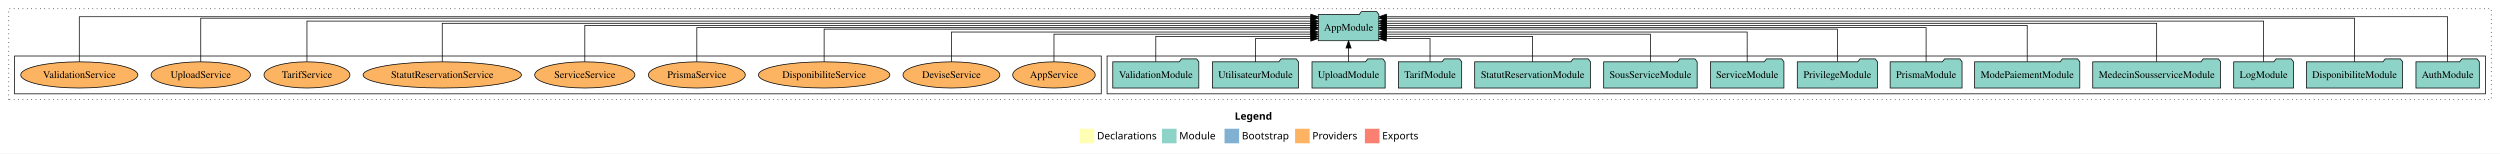
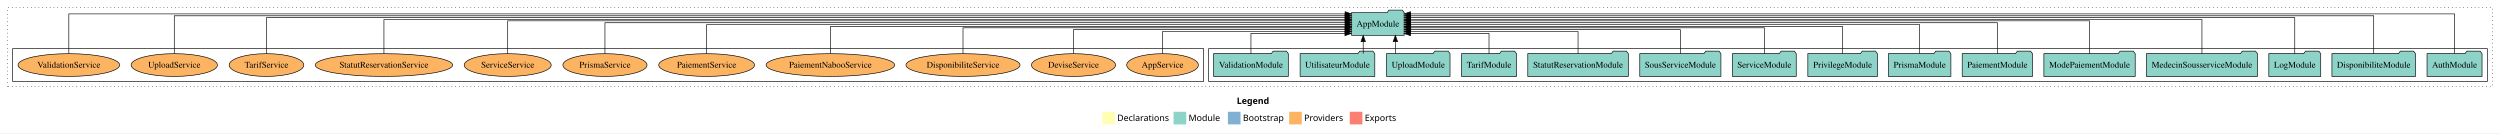
- <svg xmlns="http://www.w3.org/2000/svg" width="3437pt" height="211pt" viewBox="0.00 0.00 3437.00 211.00">
+ <svg xmlns="http://www.w3.org/2000/svg" width="3959pt" height="211pt" viewBox="0.00 0.00 3959.00 211.00">
  <g id="graph0" class="graph" transform="scale(1 1) rotate(0) translate(4 207)">
-     <polygon fill="white" stroke="transparent" points="-4,4 -4,-207 3433,-207 3433,4 -4,4" />
-     <text text-anchor="start" x="1693.51" y="-42.4" font-family="Times-12" font-weight="bold" font-size="14.00">Legend</text>
-     <polygon fill="#ffffb3" stroke="transparent" points="1480.5,-10 1480.5,-30 1500.5,-30 1500.5,-10 1480.5,-10" />
-     <text text-anchor="start" x="1504.13" y="-15.4" font-family="Times-12" font-size="14.00">  Declarations</text>
-     <polygon fill="#8dd3c7" stroke="transparent" points="1593.5,-10 1593.5,-30 1613.5,-30 1613.5,-10 1593.5,-10" />
-     <text text-anchor="start" x="1617.23" y="-15.4" font-family="Times-12" font-size="14.00">  Module</text>
-     <polygon fill="#80b1d3" stroke="transparent" points="1679.5,-10 1679.5,-30 1699.5,-30 1699.5,-10 1679.5,-10" />
-     <text text-anchor="start" x="1703.28" y="-15.4" font-family="Times-12" font-size="14.00">  Bootstrap</text>
-     <polygon fill="#fdb462" stroke="transparent" points="1776.5,-10 1776.5,-30 1796.5,-30 1796.5,-10 1776.5,-10" />
-     <text text-anchor="start" x="1800.17" y="-15.4" font-family="Times-12" font-size="14.00">  Providers</text>
-     <polygon fill="#fb8072" stroke="transparent" points="1872.5,-10 1872.5,-30 1892.5,-30 1892.5,-10 1872.5,-10" />
-     <text text-anchor="start" x="1896.23" y="-15.4" font-family="Times-12" font-size="14.00">  Exports</text>
+     <polygon fill="white" stroke="transparent" points="-4,4 -4,-207 3955,-207 3955,4 -4,4" />
+     <text text-anchor="start" x="1954.51" y="-42.4" font-family="Times-12" font-weight="bold" font-size="14.00">Legend</text>
+     <polygon fill="#ffffb3" stroke="transparent" points="1741.5,-10 1741.5,-30 1761.5,-30 1761.5,-10 1741.5,-10" />
+     <text text-anchor="start" x="1765.13" y="-15.4" font-family="Times-12" font-size="14.00">  Declarations</text>
+     <polygon fill="#8dd3c7" stroke="transparent" points="1854.5,-10 1854.5,-30 1874.5,-30 1874.5,-10 1854.5,-10" />
+     <text text-anchor="start" x="1878.23" y="-15.4" font-family="Times-12" font-size="14.00">  Module</text>
+     <polygon fill="#80b1d3" stroke="transparent" points="1940.5,-10 1940.5,-30 1960.5,-30 1960.5,-10 1940.5,-10" />
+     <text text-anchor="start" x="1964.28" y="-15.4" font-family="Times-12" font-size="14.00">  Bootstrap</text>
+     <polygon fill="#fdb462" stroke="transparent" points="2037.5,-10 2037.5,-30 2057.5,-30 2057.5,-10 2037.5,-10" />
+     <text text-anchor="start" x="2061.17" y="-15.4" font-family="Times-12" font-size="14.00">  Providers</text>
+     <polygon fill="#fb8072" stroke="transparent" points="2133.5,-10 2133.5,-30 2153.5,-30 2153.5,-10 2133.5,-10" />
+     <text text-anchor="start" x="2157.23" y="-15.4" font-family="Times-12" font-size="14.00">  Exports</text>
    <g id="clust1" class="cluster">
-       <polygon fill="none" stroke="black" stroke-dasharray="1,5" points="8,-70 8,-195 3421,-195 3421,-70 8,-70" />
+       <polygon fill="none" stroke="black" stroke-dasharray="1,5" points="8,-70 8,-195 3943,-195 3943,-70 8,-70" />
    </g>
    <g id="clust3" class="cluster">
-       <polygon fill="none" stroke="black" points="1518,-78 1518,-130 3413,-130 3413,-78 1518,-78" />
+       <polygon fill="none" stroke="black" points="1910,-78 1910,-130 3935,-130 3935,-78 1910,-78" />
    </g>
    <g id="clust6" class="cluster">
-       <polygon fill="none" stroke="black" points="16,-78 16,-130 1510,-130 1510,-78 16,-78" />
+       <polygon fill="none" stroke="black" points="16,-78 16,-130 1902,-130 1902,-78 16,-78" />
    </g>
    <g id="node1" class="node">
-       <polygon fill="#8dd3c7" stroke="black" points="3404.55,-122 3401.55,-126 3380.55,-126 3377.55,-122 3317.45,-122 3317.45,-86 3404.55,-86 3404.55,-122" />
-       <text text-anchor="middle" x="3361" y="-99.8" font-family="Times,serif" font-size="14.00">AuthModule</text>
+       <polygon fill="#8dd3c7" stroke="black" points="3926.55,-122 3923.55,-126 3902.55,-126 3899.55,-122 3839.45,-122 3839.45,-86 3926.55,-86 3926.55,-122" />
+       <text text-anchor="middle" x="3883" y="-99.8" font-family="Times,serif" font-size="14.00">AuthModule</text>
+     </g>
+     <g id="node16" class="node">
+       <polygon fill="#8dd3c7" stroke="black" points="2219.66,-187 2216.66,-191 2195.66,-191 2192.66,-187 2136.34,-187 2136.34,-151 2219.66,-151 2219.66,-187" />
+       <text text-anchor="middle" x="2178" y="-164.8" font-family="Times,serif" font-size="14.00">AppModule</text>
+     </g>
+     <g id="edge1" class="edge">
+       <path fill="none" stroke="black" d="M3883,-122.38C3883,-146.28 3883,-185 3883,-185 3883,-185 2229.72,-185 2229.72,-185" />
+       <polygon fill="black" stroke="black" points="2229.72,-181.5 2219.72,-185 2229.72,-188.5 2229.72,-181.5" />
+     </g>
+     <g id="node2" class="node">
+       <polygon fill="#8dd3c7" stroke="black" points="3821.16,-122 3818.16,-126 3797.16,-126 3794.16,-122 3688.84,-122 3688.84,-86 3821.16,-86 3821.16,-122" />
+       <text text-anchor="middle" x="3755" y="-99.8" font-family="Times,serif" font-size="14.00">DisponibiliteModule</text>
+     </g>
+     <g id="edge2" class="edge">
+       <path fill="none" stroke="black" d="M3755,-122.09C3755,-145.13 3755,-182 3755,-182 3755,-182 2229.77,-182 2229.77,-182" />
+       <polygon fill="black" stroke="black" points="2229.77,-178.5 2219.77,-182 2229.77,-185.5 2229.77,-178.5" />
+     </g>
+     <g id="node3" class="node">
+       <polygon fill="#8dd3c7" stroke="black" points="3671.1,-122 3668.1,-126 3647.1,-126 3644.1,-122 3588.9,-122 3588.9,-86 3671.1,-86 3671.1,-122" />
+       <text text-anchor="middle" x="3630" y="-99.8" font-family="Times,serif" font-size="14.00">LogModule</text>
+     </g>
+     <g id="edge3" class="edge">
+       <path fill="none" stroke="black" d="M3630,-122.16C3630,-144.35 3630,-179 3630,-179 3630,-179 2229.89,-179 2229.89,-179" />
+       <polygon fill="black" stroke="black" points="2229.89,-175.5 2219.89,-179 2229.89,-182.5 2229.89,-175.5" />
+     </g>
+     <g id="node4" class="node">
+       <polygon fill="#8dd3c7" stroke="black" points="3570.9,-122 3567.9,-126 3546.9,-126 3543.9,-122 3395.1,-122 3395.1,-86 3570.9,-86 3570.9,-122" />
+       <text text-anchor="middle" x="3483" y="-99.8" font-family="Times,serif" font-size="14.00">MedecinSousserviceModule</text>
+     </g>
+     <g id="edge4" class="edge">
+       <path fill="none" stroke="black" d="M3483,-122.17C3483,-143.5 3483,-176 3483,-176 3483,-176 2229.94,-176 2229.94,-176" />
+       <polygon fill="black" stroke="black" points="2229.94,-172.5 2219.94,-176 2229.94,-179.5 2229.94,-172.5" />
+     </g>
+     <g id="node5" class="node">
+       <polygon fill="#8dd3c7" stroke="black" points="3377.31,-122 3374.31,-126 3353.31,-126 3350.31,-122 3232.69,-122 3232.69,-86 3377.31,-86 3377.31,-122" />
+       <text text-anchor="middle" x="3305" y="-99.8" font-family="Times,serif" font-size="14.00">ModePaiementModule</text>
+     </g>
+     <g id="edge5" class="edge">
+       <path fill="none" stroke="black" d="M3305,-122.03C3305,-142.77 3305,-174 3305,-174 3305,-174 2229.78,-174 2229.78,-174" />
+       <polygon fill="black" stroke="black" points="2229.78,-170.5 2219.78,-174 2229.78,-177.5 2229.78,-170.5" />
+     </g>
+     <g id="node6" class="node">
+       <polygon fill="#8dd3c7" stroke="black" points="3214.65,-122 3211.65,-126 3190.65,-126 3187.65,-122 3103.35,-122 3103.35,-86 3214.65,-86 3214.65,-122" />
+       <text text-anchor="middle" x="3159" y="-99.8" font-family="Times,serif" font-size="14.00">PaiementModule</text>
+     </g>
+     <g id="edge6" class="edge">
+       <path fill="none" stroke="black" d="M3159,-122.31C3159,-142.15 3159,-171 3159,-171 3159,-171 2229.84,-171 2229.84,-171" />
+       <polygon fill="black" stroke="black" points="2229.84,-167.5 2219.84,-171 2229.84,-174.5 2229.84,-167.5" />
+     </g>
+     <g id="node7" class="node">
+       <polygon fill="#8dd3c7" stroke="black" points="3085.43,-122 3082.43,-126 3061.43,-126 3058.43,-122 2986.57,-122 2986.57,-86 3085.43,-86 3085.43,-122" />
+       <text text-anchor="middle" x="3036" y="-99.8" font-family="Times,serif" font-size="14.00">PrismaModule</text>
+     </g>
+     <g id="edge7" class="edge">
+       <path fill="none" stroke="black" d="M3036,-122.17C3036,-141.09 3036,-168 3036,-168 3036,-168 2229.67,-168 2229.67,-168" />
+       <polygon fill="black" stroke="black" points="2229.67,-164.5 2219.67,-168 2229.67,-171.5 2229.67,-164.5" />
+     </g>
+     <g id="node8" class="node">
+       <polygon fill="#8dd3c7" stroke="black" points="2969.09,-122 2966.09,-126 2945.09,-126 2942.09,-122 2858.91,-122 2858.91,-86 2969.09,-86 2969.09,-122" />
+       <text text-anchor="middle" x="2914" y="-99.8" font-family="Times,serif" font-size="14.00">PrivilegeModule</text>
+     </g>
+     <g id="edge8" class="edge">
+       <path fill="none" stroke="black" d="M2914,-122.3C2914,-140.27 2914,-165 2914,-165 2914,-165 2229.68,-165 2229.68,-165" />
+       <polygon fill="black" stroke="black" points="2229.68,-161.5 2219.68,-165 2229.68,-168.5 2229.68,-161.5" />
+     </g>
+     <g id="node9" class="node">
+       <polygon fill="#8dd3c7" stroke="black" points="2840.53,-122 2837.53,-126 2816.53,-126 2813.53,-122 2739.47,-122 2739.47,-86 2840.53,-86 2840.53,-122" />
+       <text text-anchor="middle" x="2790" y="-99.8" font-family="Times,serif" font-size="14.00">ServiceModule</text>
+     </g>
+     <g id="edge9" class="edge">
+       <path fill="none" stroke="black" d="M2790,-122.02C2790,-139.37 2790,-163 2790,-163 2790,-163 2230.07,-163 2230.07,-163" />
+       <polygon fill="black" stroke="black" points="2230.07,-159.5 2220.07,-163 2230.07,-166.5 2230.07,-159.5" />
+     </g>
+     <g id="node10" class="node">
+       <polygon fill="#8dd3c7" stroke="black" points="2721.25,-122 2718.25,-126 2697.25,-126 2694.25,-122 2592.75,-122 2592.75,-86 2721.25,-86 2721.25,-122" />
+       <text text-anchor="middle" x="2657" y="-99.8" font-family="Times,serif" font-size="14.00">SousServiceModule</text>
+     </g>
+     <g id="edge10" class="edge">
+       <path fill="none" stroke="black" d="M2657,-122.03C2657,-138.4 2657,-160 2657,-160 2657,-160 2229.67,-160 2229.67,-160" />
+       <polygon fill="black" stroke="black" points="2229.67,-156.5 2219.67,-160 2229.67,-163.5 2229.67,-156.5" />
+     </g>
+     <g id="node11" class="node">
+       <polygon fill="#8dd3c7" stroke="black" points="2574.59,-122 2571.59,-126 2550.59,-126 2547.59,-122 2415.41,-122 2415.41,-86 2574.59,-86 2574.59,-122" />
+       <text text-anchor="middle" x="2495" y="-99.8" font-family="Times,serif" font-size="14.00">StatutReservationModule</text>
+     </g>
+     <g id="edge11" class="edge">
+       <path fill="none" stroke="black" d="M2495,-122.24C2495,-137.57 2495,-157 2495,-157 2495,-157 2229.77,-157 2229.77,-157" />
+       <polygon fill="black" stroke="black" points="2229.77,-153.5 2219.77,-157 2229.77,-160.5 2229.77,-153.5" />
+     </g>
+     <g id="node12" class="node">
+       <polygon fill="#8dd3c7" stroke="black" points="2397.53,-122 2394.53,-126 2373.53,-126 2370.53,-122 2310.47,-122 2310.47,-86 2397.53,-86 2397.53,-122" />
+       <text text-anchor="middle" x="2354" y="-99.8" font-family="Times,serif" font-size="14.00">TarifModule</text>
+     </g>
+     <g id="edge12" class="edge">
+       <path fill="none" stroke="black" d="M2354,-122.05C2354,-136.37 2354,-154 2354,-154 2354,-154 2229.71,-154 2229.71,-154" />
+       <polygon fill="black" stroke="black" points="2229.71,-150.5 2219.71,-154 2229.71,-157.5 2229.71,-150.5" />
+     </g>
+     <g id="node13" class="node">
+       <polygon fill="#8dd3c7" stroke="black" points="2292.26,-122 2289.26,-126 2268.26,-126 2265.26,-122 2191.74,-122 2191.74,-86 2292.26,-86 2292.26,-122" />
+       <text text-anchor="middle" x="2242" y="-99.8" font-family="Times,serif" font-size="14.00">UploadModule</text>
+     </g>
+     <g id="edge13" class="edge">
+       <path fill="none" stroke="black" d="M2205.72,-122.11C2205.72,-122.11 2205.72,-140.99 2205.72,-140.99" />
+       <polygon fill="black" stroke="black" points="2202.22,-140.99 2205.72,-150.99 2209.22,-140.99 2202.22,-140.99" />
+     </g>
+     <g id="node14" class="node">
+       <polygon fill="#8dd3c7" stroke="black" points="2173.14,-122 2170.14,-126 2149.14,-126 2146.14,-122 2054.86,-122 2054.86,-86 2173.14,-86 2173.14,-122" />
+       <text text-anchor="middle" x="2114" y="-99.8" font-family="Times,serif" font-size="14.00">UtilisateurModule</text>
+     </g>
+     <g id="edge14" class="edge">
+       <path fill="none" stroke="black" d="M2154.75,-122.11C2154.75,-122.11 2154.75,-140.99 2154.75,-140.99" />
+       <polygon fill="black" stroke="black" points="2151.25,-140.99 2154.75,-150.99 2158.25,-140.99 2151.25,-140.99" />
    </g>
    <g id="node15" class="node">
-       <polygon fill="#8dd3c7" stroke="black" points="1891.66,-187 1888.66,-191 1867.66,-191 1864.66,-187 1808.34,-187 1808.34,-151 1891.66,-151 1891.66,-187" />
-       <text text-anchor="middle" x="1850" y="-164.8" font-family="Times,serif" font-size="14.00">AppModule</text>
-     </g>
-     <g id="edge1" class="edge">
-       <path fill="none" stroke="black" d="M3361,-122.15C3361,-145.76 3361,-184 3361,-184 3361,-184 1901.99,-184 1901.99,-184" />
-       <polygon fill="black" stroke="black" points="1901.99,-180.5 1891.99,-184 1901.99,-187.5 1901.99,-180.5" />
-     </g>
-     <g id="node2" class="node">
-       <polygon fill="#8dd3c7" stroke="black" points="3299.16,-122 3296.16,-126 3275.16,-126 3272.16,-122 3166.84,-122 3166.84,-86 3299.16,-86 3299.16,-122" />
-       <text text-anchor="middle" x="3233" y="-99.8" font-family="Times,serif" font-size="14.00">DisponibiliteModule</text>
-     </g>
-     <g id="edge2" class="edge">
-       <path fill="none" stroke="black" d="M3233,-122.09C3233,-145.13 3233,-182 3233,-182 3233,-182 1901.77,-182 1901.77,-182" />
-       <polygon fill="black" stroke="black" points="1901.77,-178.5 1891.77,-182 1901.77,-185.5 1901.77,-178.5" />
-     </g>
-     <g id="node3" class="node">
-       <polygon fill="#8dd3c7" stroke="black" points="3149.1,-122 3146.1,-126 3125.1,-126 3122.1,-122 3066.9,-122 3066.9,-86 3149.1,-86 3149.1,-122" />
-       <text text-anchor="middle" x="3108" y="-99.8" font-family="Times,serif" font-size="14.00">LogModule</text>
-     </g>
-     <g id="edge3" class="edge">
-       <path fill="none" stroke="black" d="M3108,-122.29C3108,-144.21 3108,-178 3108,-178 3108,-178 1901.86,-178 1901.86,-178" />
-       <polygon fill="black" stroke="black" points="1901.86,-174.5 1891.86,-178 1901.86,-181.5 1901.86,-174.5" />
-     </g>
-     <g id="node4" class="node">
-       <polygon fill="#8dd3c7" stroke="black" points="3048.9,-122 3045.9,-126 3024.9,-126 3021.9,-122 2873.1,-122 2873.1,-86 3048.9,-86 3048.9,-122" />
-       <text text-anchor="middle" x="2961" y="-99.8" font-family="Times,serif" font-size="14.00">MedecinSousserviceModule</text>
-     </g>
-     <g id="edge4" class="edge">
-       <path fill="none" stroke="black" d="M2961,-122.28C2961,-143.32 2961,-175 2961,-175 2961,-175 1901.86,-175 1901.86,-175" />
-       <polygon fill="black" stroke="black" points="1901.86,-171.5 1891.86,-175 1901.86,-178.5 1901.86,-171.5" />
-     </g>
-     <g id="node5" class="node">
-       <polygon fill="#8dd3c7" stroke="black" points="2855.31,-122 2852.31,-126 2831.31,-126 2828.31,-122 2710.69,-122 2710.69,-86 2855.31,-86 2855.31,-122" />
-       <text text-anchor="middle" x="2783" y="-99.8" font-family="Times,serif" font-size="14.00">ModePaiementModule</text>
-     </g>
-     <g id="edge5" class="edge">
-       <path fill="none" stroke="black" d="M2783,-122.22C2783,-142.37 2783,-172 2783,-172 2783,-172 1901.9,-172 1901.9,-172" />
-       <polygon fill="black" stroke="black" points="1901.9,-168.5 1891.9,-172 1901.9,-175.5 1901.9,-168.5" />
-     </g>
-     <g id="node6" class="node">
-       <polygon fill="#8dd3c7" stroke="black" points="2693.43,-122 2690.43,-126 2669.43,-126 2666.43,-122 2594.57,-122 2594.57,-86 2693.43,-86 2693.43,-122" />
-       <text text-anchor="middle" x="2644" y="-99.8" font-family="Times,serif" font-size="14.00">PrismaModule</text>
-     </g>
-     <g id="edge6" class="edge">
-       <path fill="none" stroke="black" d="M2644,-122.11C2644,-141.34 2644,-169 2644,-169 2644,-169 1901.85,-169 1901.85,-169" />
-       <polygon fill="black" stroke="black" points="1901.85,-165.5 1891.85,-169 1901.85,-172.5 1901.85,-165.5" />
-     </g>
-     <g id="node7" class="node">
-       <polygon fill="#8dd3c7" stroke="black" points="2577.09,-122 2574.09,-126 2553.09,-126 2550.09,-122 2466.91,-122 2466.91,-86 2577.09,-86 2577.09,-122" />
-       <text text-anchor="middle" x="2522" y="-99.8" font-family="Times,serif" font-size="14.00">PrivilegeModule</text>
-     </g>
-     <g id="edge7" class="edge">
-       <path fill="none" stroke="black" d="M2522,-122.22C2522,-140.83 2522,-167 2522,-167 2522,-167 1901.78,-167 1901.78,-167" />
-       <polygon fill="black" stroke="black" points="1901.78,-163.5 1891.78,-167 1901.78,-170.5 1901.78,-163.5" />
-     </g>
-     <g id="node8" class="node">
-       <polygon fill="#8dd3c7" stroke="black" points="2448.53,-122 2445.53,-126 2424.53,-126 2421.53,-122 2347.47,-122 2347.47,-86 2448.53,-86 2448.53,-122" />
-       <text text-anchor="middle" x="2398" y="-99.8" font-family="Times,serif" font-size="14.00">ServiceModule</text>
-     </g>
-     <g id="edge8" class="edge">
-       <path fill="none" stroke="black" d="M2398,-122.02C2398,-139.37 2398,-163 2398,-163 2398,-163 1902.09,-163 1902.09,-163" />
-       <polygon fill="black" stroke="black" points="1902.09,-159.5 1892.09,-163 1902.09,-166.5 1902.09,-159.5" />
-     </g>
-     <g id="node9" class="node">
-       <polygon fill="#8dd3c7" stroke="black" points="2329.25,-122 2326.25,-126 2305.25,-126 2302.25,-122 2200.75,-122 2200.75,-86 2329.25,-86 2329.25,-122" />
-       <text text-anchor="middle" x="2265" y="-99.8" font-family="Times,serif" font-size="14.00">SousServiceModule</text>
-     </g>
-     <g id="edge9" class="edge">
-       <path fill="none" stroke="black" d="M2265,-122.03C2265,-138.4 2265,-160 2265,-160 2265,-160 1901.69,-160 1901.69,-160" />
-       <polygon fill="black" stroke="black" points="1901.69,-156.5 1891.69,-160 1901.69,-163.5 1901.69,-156.5" />
-     </g>
-     <g id="node10" class="node">
-       <polygon fill="#8dd3c7" stroke="black" points="2182.59,-122 2179.59,-126 2158.59,-126 2155.59,-122 2023.41,-122 2023.41,-86 2182.59,-86 2182.59,-122" />
-       <text text-anchor="middle" x="2103" y="-99.8" font-family="Times,serif" font-size="14.00">StatutReservationModule</text>
-     </g>
-     <g id="edge10" class="edge">
-       <path fill="none" stroke="black" d="M2103,-122.24C2103,-137.57 2103,-157 2103,-157 2103,-157 1901.78,-157 1901.78,-157" />
-       <polygon fill="black" stroke="black" points="1901.78,-153.5 1891.78,-157 1901.78,-160.5 1901.78,-153.5" />
-     </g>
-     <g id="node11" class="node">
-       <polygon fill="#8dd3c7" stroke="black" points="2005.53,-122 2002.53,-126 1981.53,-126 1978.53,-122 1918.47,-122 1918.47,-86 2005.53,-86 2005.53,-122" />
-       <text text-anchor="middle" x="1962" y="-99.8" font-family="Times,serif" font-size="14.00">TarifModule</text>
-     </g>
-     <g id="edge11" class="edge">
-       <path fill="none" stroke="black" d="M1962,-122.05C1962,-136.37 1962,-154 1962,-154 1962,-154 1901.7,-154 1901.7,-154" />
-       <polygon fill="black" stroke="black" points="1901.7,-150.5 1891.7,-154 1901.7,-157.5 1901.7,-150.5" />
-     </g>
-     <g id="node12" class="node">
-       <polygon fill="#8dd3c7" stroke="black" points="1900.26,-122 1897.26,-126 1876.26,-126 1873.26,-122 1799.74,-122 1799.74,-86 1900.26,-86 1900.26,-122" />
-       <text text-anchor="middle" x="1850" y="-99.8" font-family="Times,serif" font-size="14.00">UploadModule</text>
-     </g>
-     <g id="edge12" class="edge">
-       <path fill="none" stroke="black" d="M1850,-122.11C1850,-122.11 1850,-140.99 1850,-140.99" />
-       <polygon fill="black" stroke="black" points="1846.5,-140.99 1850,-150.99 1853.5,-140.99 1846.5,-140.99" />
-     </g>
-     <g id="node13" class="node">
-       <polygon fill="#8dd3c7" stroke="black" points="1781.14,-122 1778.14,-126 1757.14,-126 1754.14,-122 1662.86,-122 1662.86,-86 1781.14,-86 1781.14,-122" />
-       <text text-anchor="middle" x="1722" y="-99.8" font-family="Times,serif" font-size="14.00">UtilisateurModule</text>
-     </g>
-     <g id="edge13" class="edge">
-       <path fill="none" stroke="black" d="M1722,-122.05C1722,-136.37 1722,-154 1722,-154 1722,-154 1798.09,-154 1798.09,-154" />
-       <polygon fill="black" stroke="black" points="1798.09,-157.5 1808.09,-154 1798.09,-150.5 1798.09,-157.5" />
-     </g>
-     <g id="node14" class="node">
-       <polygon fill="#8dd3c7" stroke="black" points="1644.15,-122 1641.15,-126 1620.15,-126 1617.15,-122 1525.85,-122 1525.85,-86 1644.15,-86 1644.15,-122" />
-       <text text-anchor="middle" x="1585" y="-99.8" font-family="Times,serif" font-size="14.00">ValidationModule</text>
-     </g>
-     <g id="edge14" class="edge">
-       <path fill="none" stroke="black" d="M1585,-122.24C1585,-137.57 1585,-157 1585,-157 1585,-157 1798.3,-157 1798.3,-157" />
-       <polygon fill="black" stroke="black" points="1798.3,-160.5 1808.3,-157 1798.3,-153.5 1798.3,-160.5" />
-     </g>
-     <g id="node16" class="node">
-       <ellipse fill="#fdb462" stroke="black" cx="1445" cy="-104" rx="56.74" ry="18" />
-       <text text-anchor="middle" x="1445" y="-99.8" font-family="Times,serif" font-size="14.00">AppService</text>
+       <polygon fill="#8dd3c7" stroke="black" points="2036.15,-122 2033.15,-126 2012.15,-126 2009.15,-122 1917.85,-122 1917.85,-86 2036.15,-86 2036.15,-122" />
+       <text text-anchor="middle" x="1977" y="-99.8" font-family="Times,serif" font-size="14.00">ValidationModule</text>
    </g>
    <g id="edge15" class="edge">
-       <path fill="none" stroke="black" d="M1445,-122.03C1445,-138.4 1445,-160 1445,-160 1445,-160 1798.18,-160 1798.18,-160" />
-       <polygon fill="black" stroke="black" points="1798.18,-163.5 1808.18,-160 1798.18,-156.5 1798.18,-163.5" />
+       <path fill="none" stroke="black" d="M1977,-122.05C1977,-136.37 1977,-154 1977,-154 1977,-154 2125.86,-154 2125.86,-154" />
+       <polygon fill="black" stroke="black" points="2125.86,-157.5 2135.86,-154 2125.86,-150.5 2125.86,-157.5" />
    </g>
    <g id="node17" class="node">
-       <ellipse fill="#fdb462" stroke="black" cx="1304" cy="-104" rx="66.61" ry="18" />
-       <text text-anchor="middle" x="1304" y="-99.8" font-family="Times,serif" font-size="14.00">DeviseService</text>
+       <ellipse fill="#fdb462" stroke="black" cx="1837" cy="-104" rx="56.74" ry="18" />
+       <text text-anchor="middle" x="1837" y="-99.8" font-family="Times,serif" font-size="14.00">AppService</text>
    </g>
    <g id="edge16" class="edge">
-       <path fill="none" stroke="black" d="M1304,-122.02C1304,-139.37 1304,-163 1304,-163 1304,-163 1798.06,-163 1798.06,-163" />
-       <polygon fill="black" stroke="black" points="1798.06,-166.5 1808.06,-163 1798.06,-159.5 1798.06,-166.5" />
+       <path fill="none" stroke="black" d="M1837,-122.24C1837,-137.57 1837,-157 1837,-157 1837,-157 2126.19,-157 2126.19,-157" />
+       <polygon fill="black" stroke="black" points="2126.19,-160.5 2136.19,-157 2126.19,-153.5 2126.19,-160.5" />
    </g>
    <g id="node18" class="node">
-       <ellipse fill="#fdb462" stroke="black" cx="1129" cy="-104" rx="90.34" ry="18" />
-       <text text-anchor="middle" x="1129" y="-99.8" font-family="Times,serif" font-size="14.00">DisponibiliteService</text>
+       <ellipse fill="#fdb462" stroke="black" cx="1696" cy="-104" rx="66.61" ry="18" />
+       <text text-anchor="middle" x="1696" y="-99.8" font-family="Times,serif" font-size="14.00">DeviseService</text>
    </g>
    <g id="edge17" class="edge">
-       <path fill="none" stroke="black" d="M1129,-122.22C1129,-140.83 1129,-167 1129,-167 1129,-167 1798.12,-167 1798.12,-167" />
-       <polygon fill="black" stroke="black" points="1798.12,-170.5 1808.12,-167 1798.12,-163.5 1798.12,-170.5" />
+       <path fill="none" stroke="black" d="M1696,-122.03C1696,-138.4 1696,-160 1696,-160 1696,-160 2126.07,-160 2126.07,-160" />
+       <polygon fill="black" stroke="black" points="2126.07,-163.5 2136.07,-160 2126.07,-156.5 2126.07,-163.5" />
    </g>
    <g id="node19" class="node">
+       <ellipse fill="#fdb462" stroke="black" cx="1521" cy="-104" rx="90.34" ry="18" />
+       <text text-anchor="middle" x="1521" y="-99.8" font-family="Times,serif" font-size="14.00">DisponibiliteService</text>
+     </g>
+     <g id="edge18" class="edge">
+       <path fill="none" stroke="black" d="M1521,-122.02C1521,-139.37 1521,-163 1521,-163 1521,-163 2126.15,-163 2126.15,-163" />
+       <polygon fill="black" stroke="black" points="2126.15,-166.5 2136.15,-163 2126.15,-159.5 2126.15,-166.5" />
+     </g>
+     <g id="node20" class="node">
+       <ellipse fill="#fdb462" stroke="black" cx="1311" cy="-104" rx="101.84" ry="18" />
+       <text text-anchor="middle" x="1311" y="-99.8" font-family="Times,serif" font-size="14.00">PaiementNabooService</text>
+     </g>
+     <g id="edge19" class="edge">
+       <path fill="none" stroke="black" d="M1311,-122.3C1311,-140.27 1311,-165 1311,-165 1311,-165 2126.18,-165 2126.18,-165" />
+       <polygon fill="black" stroke="black" points="2126.18,-168.5 2136.18,-165 2126.18,-161.5 2126.18,-168.5" />
+     </g>
+     <g id="node21" class="node">
+       <ellipse fill="#fdb462" stroke="black" cx="1115" cy="-104" rx="75.86" ry="18" />
+       <text text-anchor="middle" x="1115" y="-99.8" font-family="Times,serif" font-size="14.00">PaiementService</text>
+     </g>
+     <g id="edge20" class="edge">
+       <path fill="none" stroke="black" d="M1115,-122.17C1115,-141.09 1115,-168 1115,-168 1115,-168 2126.33,-168 2126.33,-168" />
+       <polygon fill="black" stroke="black" points="2126.33,-171.5 2136.33,-168 2126.33,-164.5 2126.33,-171.5" />
+     </g>
+     <g id="node22" class="node">
      <ellipse fill="#fdb462" stroke="black" cx="954" cy="-104" rx="66.63" ry="18" />
      <text text-anchor="middle" x="954" y="-99.8" font-family="Times,serif" font-size="14.00">PrismaService</text>
    </g>
-     <g id="edge18" class="edge">
-       <path fill="none" stroke="black" d="M954,-122.11C954,-141.34 954,-169 954,-169 954,-169 1798.28,-169 1798.28,-169" />
-       <polygon fill="black" stroke="black" points="1798.28,-172.5 1808.28,-169 1798.28,-165.5 1798.28,-172.5" />
-     </g>
-     <g id="node20" class="node">
+     <g id="edge21" class="edge">
+       <path fill="none" stroke="black" d="M954,-122.31C954,-142.15 954,-171 954,-171 954,-171 2126.22,-171 2126.22,-171" />
+       <polygon fill="black" stroke="black" points="2126.22,-174.5 2136.22,-171 2126.22,-167.5 2126.22,-174.5" />
+     </g>
+     <g id="node23" class="node">
      <ellipse fill="#fdb462" stroke="black" cx="800" cy="-104" rx="68.89" ry="18" />
      <text text-anchor="middle" x="800" y="-99.8" font-family="Times,serif" font-size="14.00">ServiceService</text>
    </g>
-     <g id="edge19" class="edge">
-       <path fill="none" stroke="black" d="M800,-122.22C800,-142.37 800,-172 800,-172 800,-172 1798.19,-172 1798.19,-172" />
-       <polygon fill="black" stroke="black" points="1798.19,-175.5 1808.19,-172 1798.19,-168.5 1798.19,-175.5" />
-     </g>
-     <g id="node21" class="node">
+     <g id="edge22" class="edge">
+       <path fill="none" stroke="black" d="M800,-122.03C800,-142.77 800,-174 800,-174 800,-174 2126.01,-174 2126.01,-174" />
+       <polygon fill="black" stroke="black" points="2126.01,-177.5 2136.01,-174 2126.01,-170.5 2126.01,-177.5" />
+     </g>
+     <g id="node24" class="node">
      <ellipse fill="#fdb462" stroke="black" cx="604" cy="-104" rx="108.8" ry="18" />
      <text text-anchor="middle" x="604" y="-99.8" font-family="Times,serif" font-size="14.00">StatutReservationService</text>
    </g>
-     <g id="edge20" class="edge">
-       <path fill="none" stroke="black" d="M604,-122.28C604,-143.32 604,-175 604,-175 604,-175 1798.19,-175 1798.19,-175" />
-       <polygon fill="black" stroke="black" points="1798.19,-178.5 1808.19,-175 1798.19,-171.5 1798.19,-178.5" />
-     </g>
-     <g id="node22" class="node">
+     <g id="edge23" class="edge">
+       <path fill="none" stroke="black" d="M604,-122.17C604,-143.5 604,-176 604,-176 604,-176 2126.3,-176 2126.3,-176" />
+       <polygon fill="black" stroke="black" points="2126.3,-179.5 2136.3,-176 2126.3,-172.5 2126.3,-179.5" />
+     </g>
+     <g id="node25" class="node">
      <ellipse fill="#fdb462" stroke="black" cx="418" cy="-104" rx="59.08" ry="18" />
      <text text-anchor="middle" x="418" y="-99.8" font-family="Times,serif" font-size="14.00">TarifService</text>
    </g>
-     <g id="edge21" class="edge">
-       <path fill="none" stroke="black" d="M418,-122.29C418,-144.21 418,-178 418,-178 418,-178 1798.3,-178 1798.3,-178" />
-       <polygon fill="black" stroke="black" points="1798.3,-181.5 1808.3,-178 1798.3,-174.5 1798.3,-181.5" />
-     </g>
-     <g id="node23" class="node">
+     <g id="edge24" class="edge">
+       <path fill="none" stroke="black" d="M418,-122.16C418,-144.35 418,-179 418,-179 418,-179 2126.23,-179 2126.23,-179" />
+       <polygon fill="black" stroke="black" points="2126.23,-182.5 2136.23,-179 2126.23,-175.5 2126.23,-182.5" />
+     </g>
+     <g id="node26" class="node">
      <ellipse fill="#fdb462" stroke="black" cx="272" cy="-104" rx="68.34" ry="18" />
      <text text-anchor="middle" x="272" y="-99.8" font-family="Times,serif" font-size="14.00">UploadService</text>
    </g>
-     <g id="edge22" class="edge">
-       <path fill="none" stroke="black" d="M272,-122.09C272,-145.13 272,-182 272,-182 272,-182 1798.2,-182 1798.2,-182" />
-       <polygon fill="black" stroke="black" points="1798.2,-185.5 1808.2,-182 1798.2,-178.5 1798.2,-185.5" />
-     </g>
-     <g id="node24" class="node">
+     <g id="edge25" class="edge">
+       <path fill="none" stroke="black" d="M272,-122.09C272,-145.13 272,-182 272,-182 272,-182 2125.97,-182 2125.97,-182" />
+       <polygon fill="black" stroke="black" points="2125.97,-185.5 2135.97,-182 2125.97,-178.5 2125.97,-185.5" />
+     </g>
+     <g id="node27" class="node">
      <ellipse fill="#fdb462" stroke="black" cx="105" cy="-104" rx="80.51" ry="18" />
      <text text-anchor="middle" x="105" y="-99.8" font-family="Times,serif" font-size="14.00">ValidationService</text>
    </g>
-     <g id="edge23" class="edge">
-       <path fill="none" stroke="black" d="M105,-122.15C105,-145.76 105,-184 105,-184 105,-184 1798.16,-184 1798.16,-184" />
-       <polygon fill="black" stroke="black" points="1798.16,-187.5 1808.16,-184 1798.16,-180.5 1798.16,-187.5" />
+     <g id="edge26" class="edge">
+       <path fill="none" stroke="black" d="M105,-122.38C105,-146.28 105,-185 105,-185 105,-185 2126.12,-185 2126.12,-185" />
+       <polygon fill="black" stroke="black" points="2126.12,-188.5 2136.12,-185 2126.12,-181.5 2126.12,-188.5" />
    </g>
  </g>
</svg>
